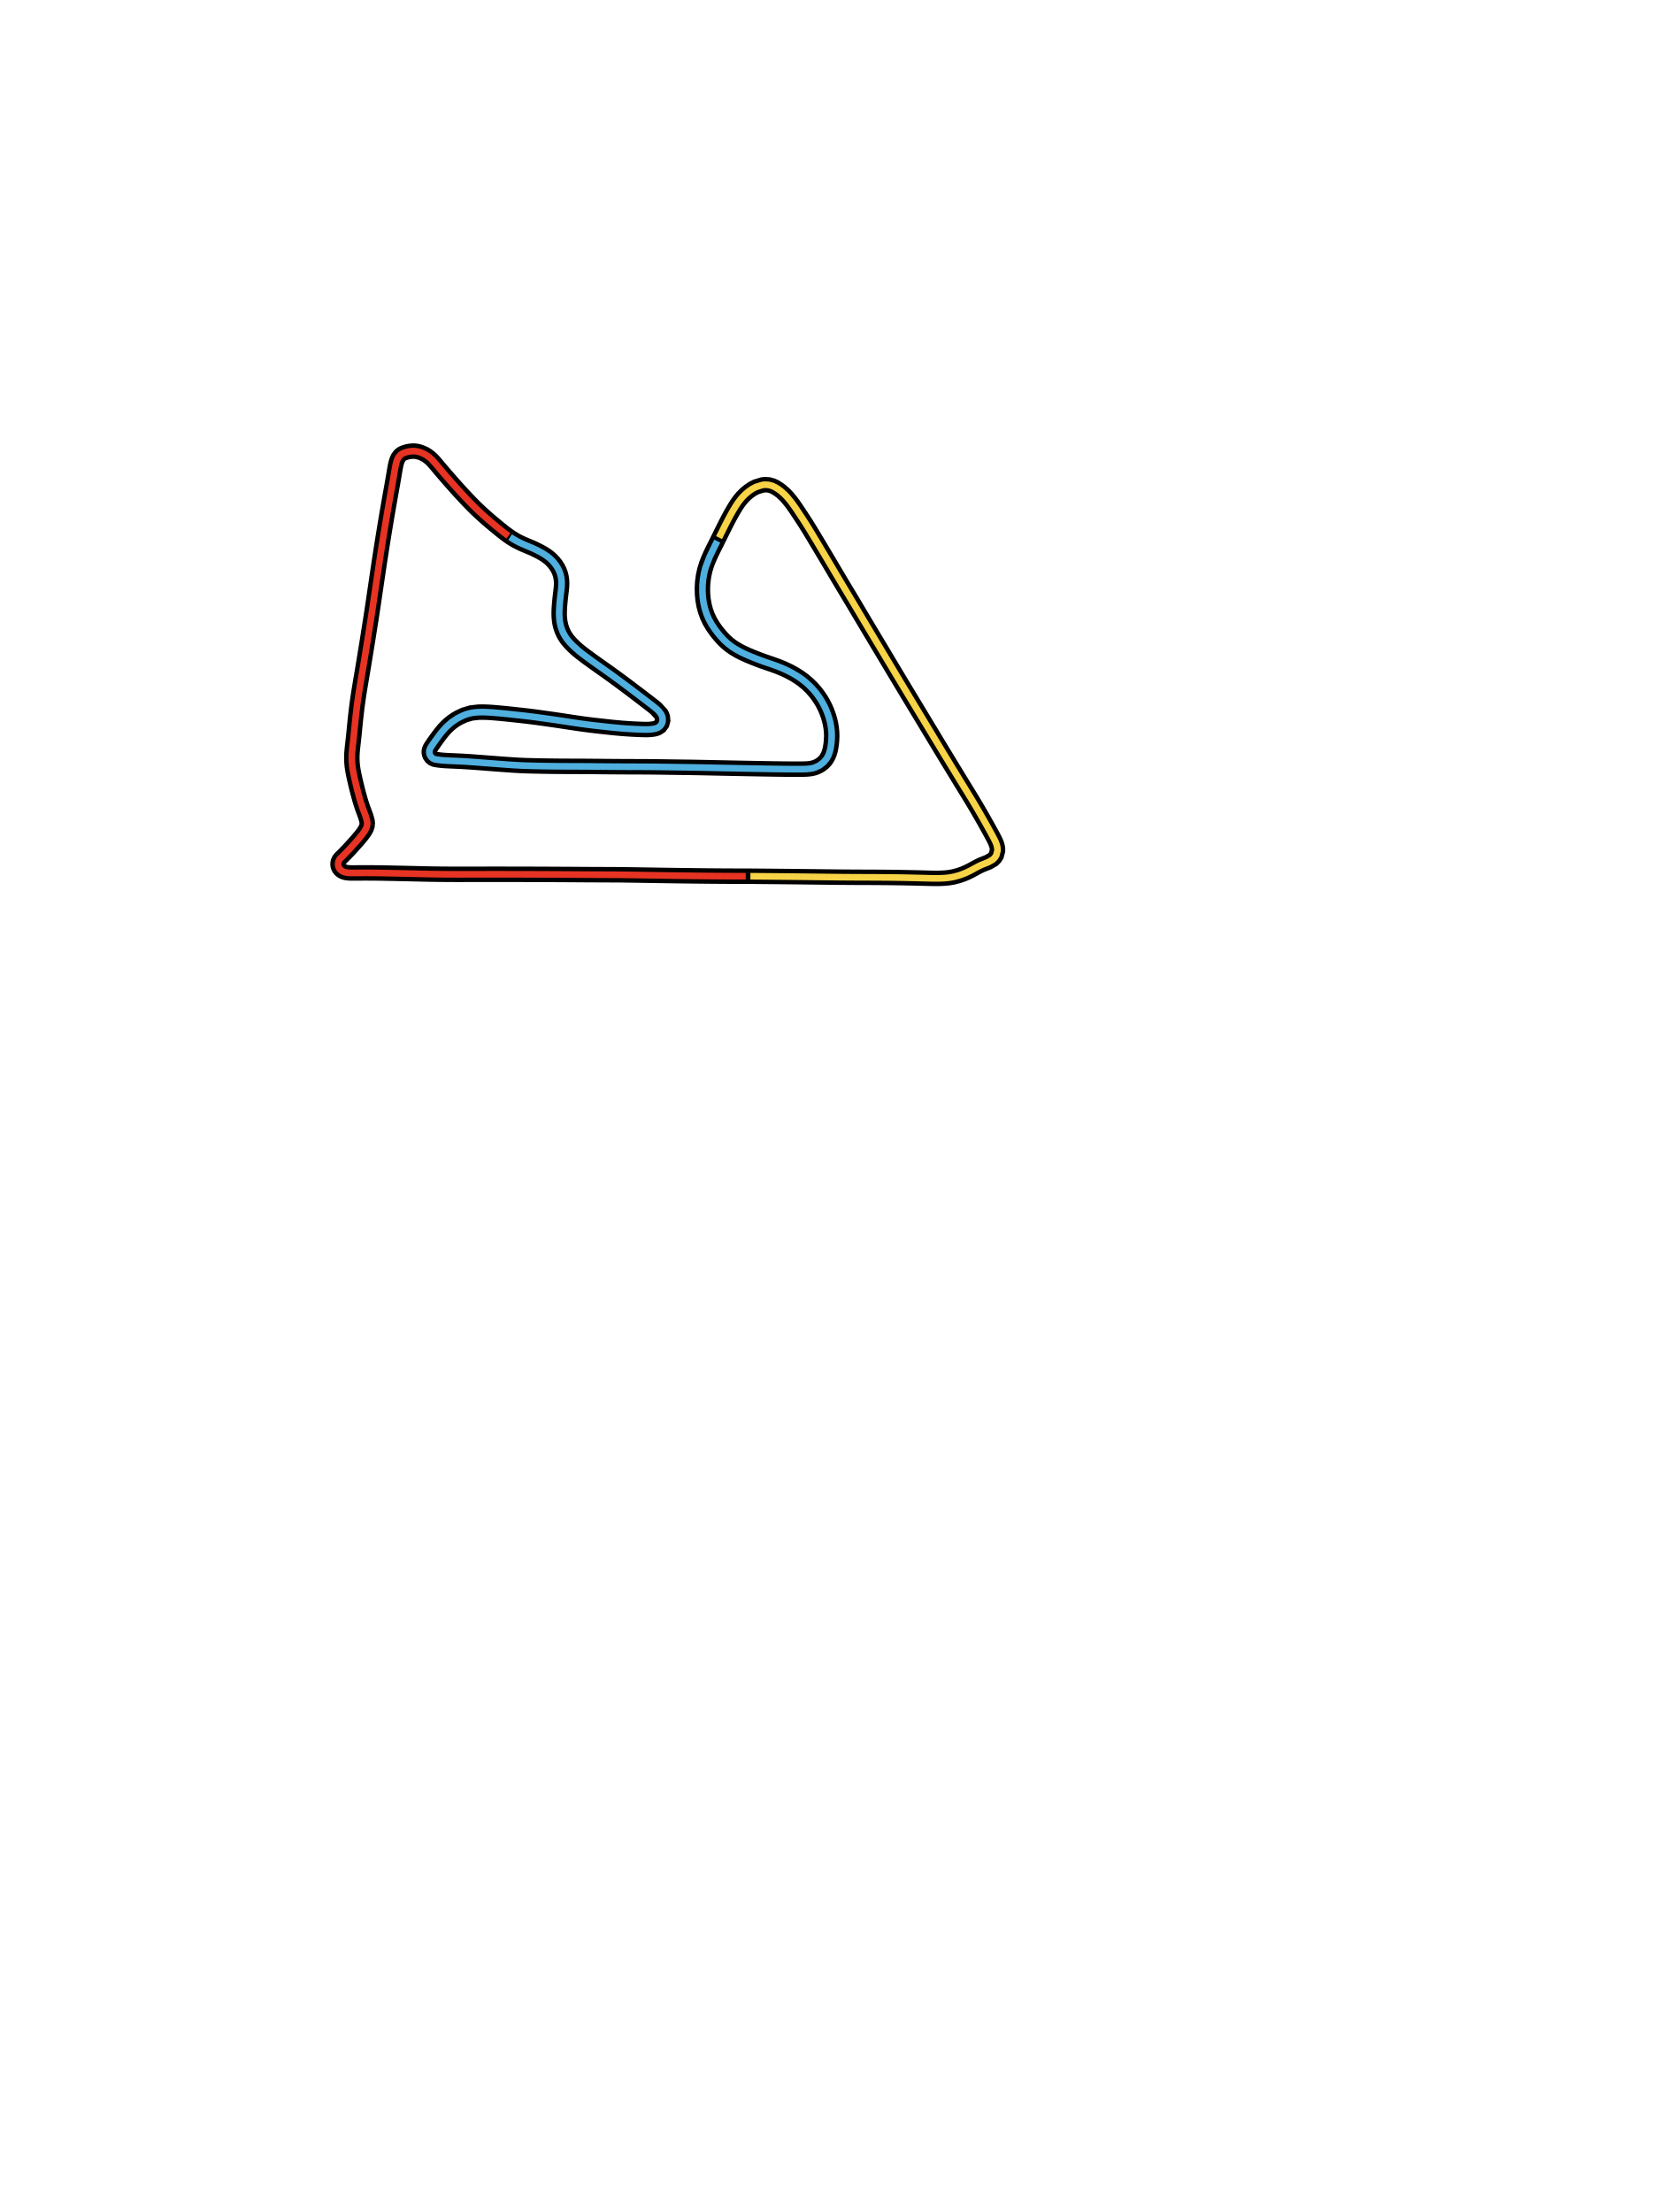
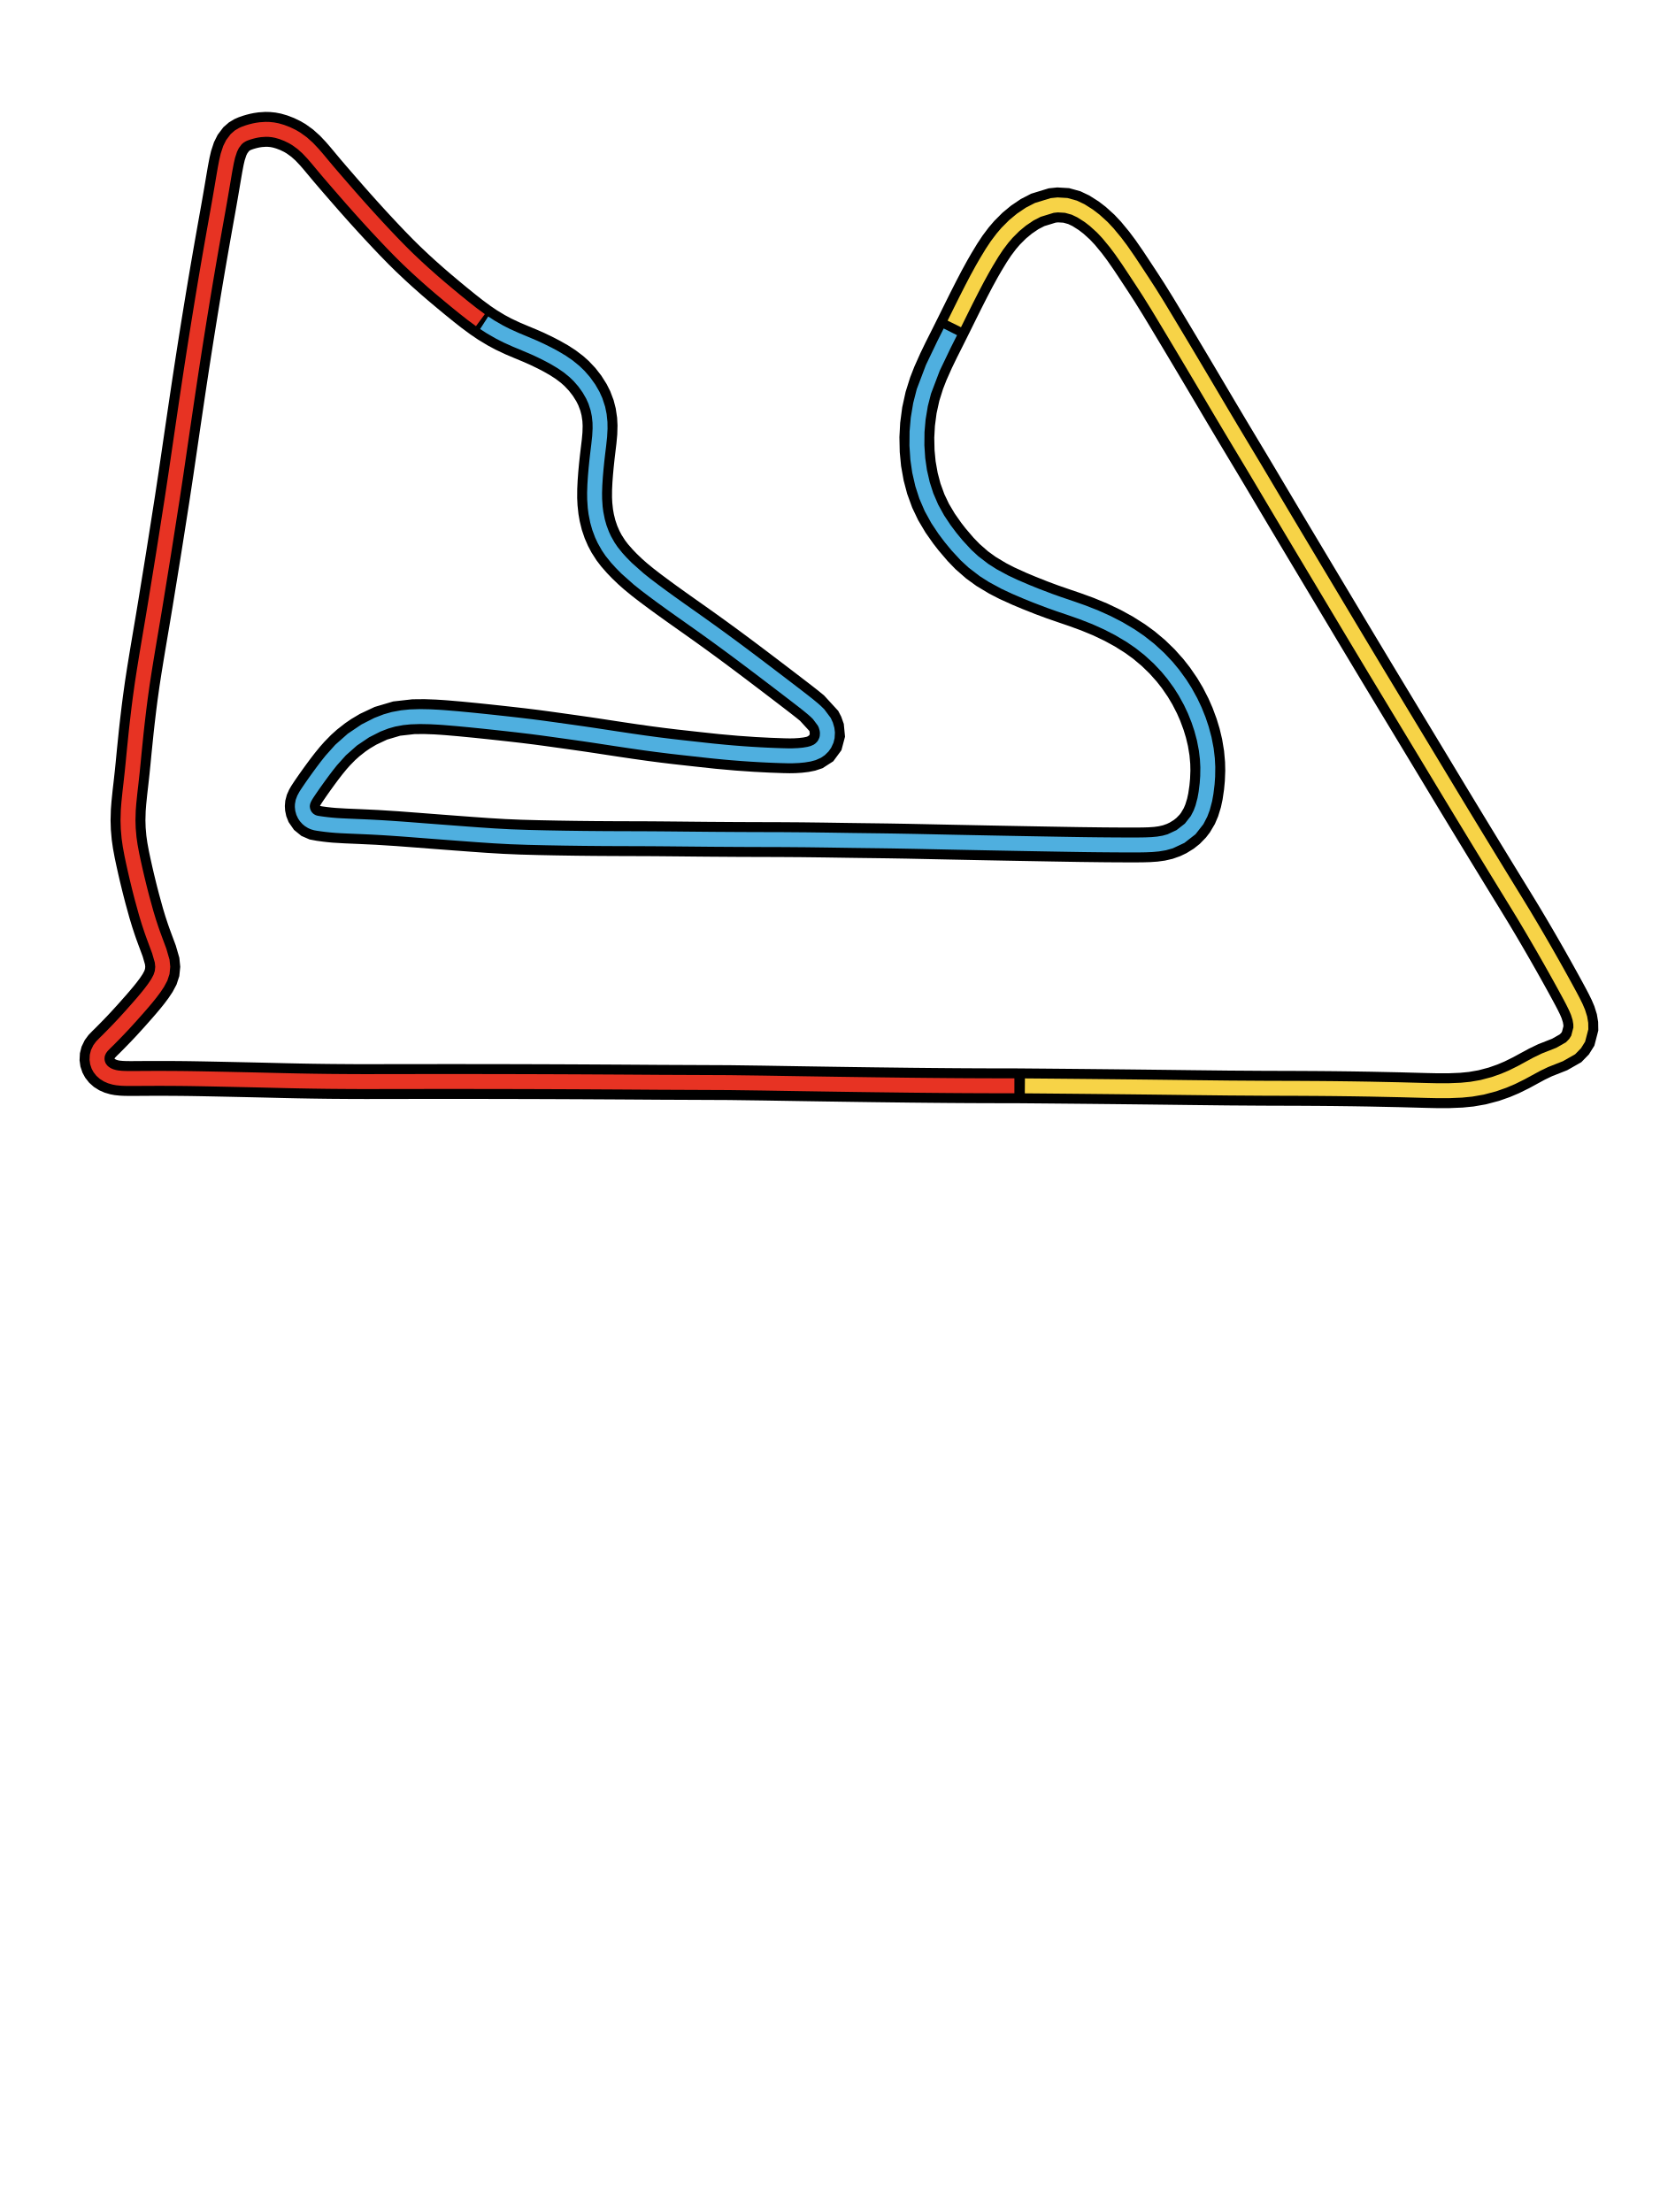
- <svg xmlns="http://www.w3.org/2000/svg" id="s2" class="track" preserveAspectRatio="xMinYMid meet" height="800px" width="600px" viewBox="-1200 -700 3000 3000">
-   <path d="M 148.542 384.425 L 133.367 384.417 L 121.696 384.385 L 107.259 384.313 L 95.456 384.231 L 80.841 384.106 L 65.218 383.948 L 35.595 383.588 L 20.668 383.381 L 8.494 383.206 L -8.439 382.952 L -20.722 382.762 L -37.79 382.488 L -53.031 382.238 L -80.782 381.86 L -109.677 381.731 L -136.792 381.615 L -153.325 381.5 L -168.929 381.4 L -198.287 381.24 L -214.982 381.163 L -231.715 381.1 L -244.536 381.062 L -261.329 381.02 L -277.145 380.996 L -292.902 380.983 L -306.534 380.981 L -321.88 380.987 L -334.924 380.998 L -348.297 381.015 L -359.324 381.036 L -372.222 381.053 L -382.917 381.031 L -399.268 380.917 L -405.939 380.842 L -416.189 380.696 L -426.875 380.504 L -437.412 380.279 L -446.6 380.057 L -456.885 379.811 L -464.661 379.635 L -474.125 379.428 L -479.981 379.302 L -489.234 379.107 L -498.082 378.928 L -506.1 378.773 L -513.796 378.645 L -519.381 378.576 L -524.729 378.528 L -529.681 378.496 L -535.163 378.477 L -539.957 378.473 L -544.622 378.481 L -548.245 378.495 L -552.486 378.52 L -555.757 378.545 L -559.57 378.568 L -562.715 378.569 L -566.296 378.515 L -569.069 378.39 L -572.464 378.047 L -574.829 377.61 L -577.773 376.754 L -580.339 375.631 L -582.799 374.087 L -584.813 372.286 L -586.471 370.176 L -587.494 368.288 L -588.348 365.727 L -588.69 363.283 L -588.542 360.362 L -587.892 357.802 L -586.528 354.978 L -584.806 352.653 L -582.327 350.096 L -580.274 348.096 L -577.409 345.21 L -573.979 341.701 L -570.744 338.346 L -567.166 334.546 L -561.196 327.984 L -555.209 321.224 L -552.005 317.528 L -548.702 313.607 L -545.72 309.901 L -542.734 305.915 L -540.011 301.835 L -537.739 297.586 L -536.352 293.372 L -535.882 288.793 L -536.346 284.243 L -538.708 276.066 L -542.052 267.074 L -543.853 262.166 L -545.054 258.729 L -547.076 252.593 L -549.164 245.698 L -552.392 233.983 L -553.895 228.193 L -554.841 224.429 L -556.586 217.241 L -557.88 211.675 L -559.423 204.747 L -560.721 198.609 L -562.049 191.48 L -562.954 185.125 L -563.602 177.725 L -563.808 171.125 L -563.578 162.954 L -563.121 157.038 L -562.241 148.44 L -561.457 141.672 L -560.45 132.539 L -559.721 125.337 L -558.789 115.653 L -557.163 99.723 L -556.283 91.83 L -555.03 81.253 L -553.975 72.99 L -552.346 61.343 L -550.723 50.803 L -548.981 40.085 L -547.514 31.243 L -545.77 20.895 L -543.865 9.678 L -541.738 -3.129 L -539.856 -14.706 L -537.824 -27.173 L -535.295 -42.813 L -533.744 -52.617 L -531.95 -64.037 L -528.311 -87.219 L -525.217 -107.7 L -523.347 -120.452 L -521.702 -131.677 L -519.815 -144.548 L -518.277 -154.988 L -516.392 -167.717 L -514.398 -181.042 L -512.518 -193.399 L -510.514 -206.341 L -508.859 -216.853 L -506.845 -229.448 L -505.306 -238.946 L -503.409 -250.499 L -501.51 -261.898 L -499.602 -273.135 L -497.935 -282.776 L -496.451 -291.274 L -494.054 -304.831 L -492.938 -311.074 L -491.599 -318.534 L -490.431 -325.128 L -489.608 -329.853 L -488.54 -336.071 L -487.694 -341.059 L -486.605 -347.491 L -485.766 -352.34 L -484.59 -358.513 L -483.54 -363.047 L -481.716 -368.603 L -479.823 -372.412 L -476.86 -376.348 L -474.459 -378.439 L -471.862 -380.004 L -469.867 -380.881 L -467.213 -381.813 L -464.997 -382.468 L -462.447 -383.117 L -460.204 -383.569 L -457.49 -383.969 L -453.168 -384.257 L -450.44 -384.197 L -447.27 -383.871 L -444.101 -383.261 L -440.263 -382.148 L -435.966 -380.505 L -431.77 -378.479 L -428.58 -376.601 L -423.809 -373.152 L -419.387 -369.192 L -415.063 -364.609 L -411.739 -360.762 L -406.973 -355.045 L -403.33 -350.695 L -398.273 -344.794 L -394.534 -340.474 L -389.349 -334.505 L -383.947 -328.323 L -378.329 -321.981 L -374.714 -317.946 L -368.39 -310.977 L -363.406 -305.564 L -357.097 -298.814 L -351.433 -292.849 L -344.388 -285.632 L -338.9 -280.229 L -331.664 -273.387 L -326.114 -268.316 L -318.844 -261.872 L -313.281 -257.089 L -306.024 -250.995 L -300.508 -246.431 L -293.329 -240.607 L -287.42 -235.96 L -280.594 -230.914 L -274.956 -227.092 L -267.872 -222.804 L -262.009 -219.667 L -254.702 -216.225 L -247.371 -213.117 L -240.285 -210.172 L -234.878 -207.772 L -228.222 -204.562 L -223.292 -201.996 L -217.411 -198.649 L -212.142 -195.246 L -206.879 -191.257 L -203.233 -187.989 L -198.806 -183.297 L -194.899 -178.273 L -191.339 -172.64 L -189.079 -168.142 L -186.907 -162.39 L -185.571 -157.197 L -184.668 -151.11 L -184.412 -146.078 L -184.592 -139.789 L -185.175 -133.396 L -185.957 -126.892 L -186.648 -121.129 L -187.391 -114.178 L -187.987 -107.697 L -188.466 -101.276 L -188.772 -94.91 L -188.813 -88.218 L -188.571 -83.161 L -187.915 -77.025 L -187.06 -72.134 L -185.609 -66.264 L -183.689 -60.602 L -181.462 -55.486 L -179.196 -51.21 L -175.747 -45.835 L -172.716 -41.874 L -168.549 -37.121 L -164.864 -33.286 L -160.251 -28.856 L -155.915 -25.026 L -150.156 -20.299 L -143.96 -15.511 L -136.528 -9.985 L -130.888 -5.869 L -123.643 -.67 L -115.601 5.027 L -107.75 10.572 L -99.201 16.657 L -91.045 22.531 L -82.471 28.79 L -76.005 33.564 L -68.172 39.409 L -62.03 44.034 L -54.9 49.425 L -49.553 53.48 L -43.308 58.232 L -39.17 61.388 L -34.371 65.057 L -31.62 67.165 L -26.99 70.718 L -22.686 74.032 L -18.191 77.55 L -14.074 80.901 L -4.593 91.233 L -3.481 93.379 L -2.318 96.665 L -1.737 102.722 L -3.289 108.558 L -6.752 113.26 L -11.725 116.464 L -15.141 117.599 L -18.957 118.361 L -23.405 118.886 L -27.988 119.176 L -32.022 119.242 L -36.697 119.153 L -47.916 118.748 L -60.299 118.106 L -74.592 117.111 L -90.227 115.714 L -107.036 113.901 L -124.302 111.975 L -134.221 110.777 L -144.403 109.449 L -156.113 107.802 L -167.404 106.128 L -176.139 104.804 L -186.917 103.153 L -194.983 101.949 L -204.365 100.606 L -215.686 99.019 L -226.939 97.449 L -235.512 96.3 L -246.685 94.918 L -254.548 94.016 L -265.636 92.789 L -273.431 91.947 L -284.417 90.799 L -297.212 89.562 L -307.311 88.691 L -311.642 88.369 L -316.988 88.034 L -325.708 87.715 L -334.354 87.798 L -347.842 89.316 L -360.549 93.078 L -370.837 97.917 L -376.811 101.469 L -381.088 104.397 L -386.812 108.887 L -390.899 112.559 L -395.759 117.531 L -398.847 121.024 L -402.746 125.796 L -405.997 130.027 L -409.035 134.12 L -412.028 138.247 L -414.492 141.718 L -416.217 144.191 L -417.83 146.537 L -419.081 148.386 L -420.635 150.77 L -421.779 152.739 L -422.878 155.185 L -423.537 157.677 L -423.702 159.714 L -423.604 161.436 L -423.109 163.788 L -422.293 165.854 L -420.001 169.168 L -417.1 171.525 L -413.686 173.003 L -409.905 173.704 L -405.375 174.32 L -402.055 174.702 L -398.127 175.067 L -388.948 175.611 L -377.353 176.105 L -363.453 176.766 L -347.49 177.78 L -331.4 178.993 L -310.977 180.566 L -299.669 181.422 L -287.863 182.304 L -274.822 183.231 L -261.286 184.041 L -248.103 184.602 L -233.667 184.993 L -218.809 185.293 L -203.59 185.526 L -188.94 185.681 L -173.983 185.773 L -161.614 185.817 L -146.148 185.867 L -136.347 185.932 L -121.473 186.068 L -108.407 186.2 L -98.262 186.294 L -74.616 186.454 L -57.931 186.519 L -41.042 186.561 L -22.934 186.68 L -4.614 186.899 L 13.888 187.182 L 24.855 187.332 L 35.877 187.466 L 46.959 187.617 L 62.559 187.878 L 94.002 188.537 L 126.821 189.197 L 142.903 189.506 L 158.607 189.797 L 178.238 190.148 L 189.878 190.348 L 201.385 190.536 L 219.737 190.758 L 228.329 190.825 L 236.561 190.863 L 242.322 190.875 L 247.76 190.867 L 252.129 190.816 L 257.058 190.672 L 262.207 190.314 L 266.944 189.672 L 271.812 188.558 L 276.461 186.91 L 280.174 185.131 L 284.607 182.388 L 288.138 179.592 L 291.887 175.742 L 294.017 172.98 L 297.157 167.673 L 299.088 163.147 L 300.948 157.118 L 302.07 151.896 L 303.133 144.688 L 303.714 138.475 L 304.003 131.096 L 303.859 124.916 L 303.161 117.092 L 301.758 108.598 L 299.944 101.015 L 297.784 93.902 L 294.764 85.758 L 291.873 79.173 L 287.76 71.153 L 283.652 64.258 L 278.371 56.565 L 273.619 50.505 L 267.219 43.345 L 260.226 36.567 L 252.671 30.232 L 245.596 25.074 L 236.476 19.31 L 227.466 14.384 L 217.51 9.628 L 207.195 5.37 L 197.214 1.732 L 188.986 -1.075 L 178.887 -4.574 L 170.185 -7.809 L 160.405 -11.691 L 152.582 -14.97 L 142.551 -19.526 L 135.109 -23.356 L 125.786 -28.968 L 118.574 -34.189 L 110.969 -40.836 L 105.293 -46.695 L 98.415 -54.767 L 94.604 -59.671 L 88.911 -67.762 L 83.566 -76.763 L 79.345 -85.642 L 75.765 -95.492 L 73.228 -105.099 L 71.365 -115.591 L 70.397 -125.699 L 70.159 -136.661 L 70.721 -147.147 L 72.202 -158.406 L 74.68 -169.69 L 77.986 -180.222 L 81.034 -188.037 L 85.64 -198.401 L 89.696 -206.798 L 94.858 -217.06 L 100.249 -227.875 L 105.524 -238.551 L 109.519 -246.581 L 114.246 -255.894 L 118.531 -264.104 L 122.792 -271.879 L 126.106 -277.634 L 130.552 -284.971 L 134.406 -290.788 L 138.843 -296.686 L 142.636 -301.121 L 148.406 -306.896 L 154.237 -311.722 L 160.806 -316.159 L 167.339 -319.532 L 178.934 -323.084 L 183.311 -323.541 L 190.196 -323.135 L 196.683 -321.334 L 201.997 -318.808 L 208.233 -314.847 L 212.958 -311.231 L 219.091 -305.677 L 223.732 -300.735 L 229.772 -293.428 L 234.418 -287.229 L 240.207 -278.889 L 244.682 -272.134 L 251.814 -261.3 L 257.203 -252.958 L 263.953 -242.099 L 270.008 -232.072 L 277.616 -219.389 L 283.623 -209.345 L 291.226 -196.591 L 297.57 -185.919 L 306.057 -171.594 L 314.248 -157.744 L 323.186 -142.724 L 330.72 -130.149 L 340.055 -114.617 L 345.595 -105.328 L 354.548 -90.246 L 364.224 -73.977 L 373.485 -58.457 L 383.471 -41.757 L 392.991 -25.849 L 402.62 -9.754 L 420.304 19.817 L 439.57 51.901 L 457.979 82.39 L 477.851 115.265 L 488.839 133.477 L 499.869 151.768 L 508.343 165.755 L 518.681 182.759 L 527.431 197.112 L 537.41 213.439 L 544.434 224.902 L 552.274 237.673 L 557.932 246.955 L 563.935 257.021 L 568.381 264.594 L 572.616 271.891 L 575.728 277.307 L 579.696 284.278 L 583.208 290.514 L 585.982 295.487 L 588.279 299.636 L 590.851 304.315 L 592.908 308.085 L 595.542 312.97 L 597.492 316.689 L 599.756 321.274 L 601.491 325.341 L 602.983 330.109 L 603.706 334.366 L 603.775 338.316 L 601.624 346.568 L 599.158 350.511 L 595.491 354.275 L 586.732 359.254 L 574.981 363.888 L 568.496 367.011 L 561.81 370.628 L 555.676 373.969 L 548.219 377.647 L 541.769 380.374 L 533.904 383.143 L 524.459 385.644 L 515.695 387.168 L 507.824 387.942 L 497.759 388.361 L 488.561 388.372 L 479.643 388.177 L 458.321 387.604 L 434.382 387.101 L 420.859 386.881 L 405.097 386.687 L 393.352 386.583 L 377.525 386.49 L 365.033 386.45 L 348.197 386.395 L 320.459 386.207 L 289.257 385.852 L 272.56 385.649 L 257.788 385.475 L 242.739 385.307 L 227.383 385.143 L 208.127 384.949 L 194.656 384.82 L 173.459 384.629 L 156.963 384.49 z" stroke-width="28" stroke="black" fill="none" id="Track" />
-   <path d="M 148.542 384.425 L 133.367 384.417 L 121.696 384.385 L 107.259 384.313 L 95.456 384.231 L 80.841 384.106 L 65.218 383.948 L 35.595 383.588 L 20.668 383.381 L 8.494 383.206 L -8.439 382.952 L -20.722 382.762 L -37.79 382.488 L -53.031 382.238 L -80.782 381.86 L -109.677 381.731 L -136.792 381.615 L -153.325 381.5 L -168.929 381.4 L -198.287 381.24 L -214.982 381.163 L -231.715 381.1 L -244.536 381.062 L -261.329 381.02 L -277.145 380.996 L -292.902 380.983 L -306.534 380.981 L -321.88 380.987 L -334.924 380.998 L -348.297 381.015 L -359.324 381.036 L -372.222 381.053 L -382.917 381.031 L -399.268 380.917 L -405.939 380.842 L -416.189 380.696 L -426.875 380.504 L -437.412 380.279 L -446.6 380.057 L -456.885 379.811 L -464.661 379.635 L -474.125 379.428 L -479.981 379.302 L -489.234 379.107 L -498.082 378.928 L -506.1 378.773 L -513.796 378.645 L -519.381 378.576 L -524.729 378.528 L -529.681 378.496 L -535.163 378.477 L -539.957 378.473 L -544.622 378.481 L -548.245 378.495 L -552.486 378.52 L -555.757 378.545 L -559.57 378.568 L -562.715 378.569 L -566.296 378.515 L -569.069 378.39 L -572.464 378.047 L -574.829 377.61 L -577.773 376.754 L -580.339 375.631 L -582.799 374.087 L -584.813 372.286 L -586.471 370.176 L -587.494 368.288 L -588.348 365.727 L -588.69 363.283 L -588.542 360.362 L -587.892 357.802 L -586.528 354.978 L -584.806 352.653 L -582.327 350.096 L -580.274 348.096 L -577.409 345.21 L -573.979 341.701 L -570.744 338.346 L -567.166 334.546 L -561.196 327.984 L -555.209 321.224 L -552.005 317.528 L -548.702 313.607 L -545.72 309.901 L -542.734 305.915 L -540.011 301.835 L -537.739 297.586 L -536.352 293.372 L -535.882 288.793 L -536.346 284.243 L -538.708 276.066 L -542.052 267.074 L -543.853 262.166 L -545.054 258.729 L -547.076 252.593 L -549.164 245.698 L -552.392 233.983 L -553.895 228.193 L -554.841 224.429 L -556.586 217.241 L -557.88 211.675 L -559.423 204.747 L -560.721 198.609 L -562.049 191.48 L -562.954 185.125 L -563.602 177.725 L -563.808 171.125 L -563.578 162.954 L -563.121 157.038 L -562.241 148.44 L -561.457 141.672 L -560.45 132.539 L -559.721 125.337 L -558.789 115.653 L -557.163 99.723 L -556.283 91.83 L -555.03 81.253 L -553.975 72.99 L -552.346 61.343 L -550.723 50.803 L -548.981 40.085 L -547.514 31.243 L -545.77 20.895 L -543.865 9.678 L -541.738 -3.129 L -539.856 -14.706 L -537.824 -27.173 L -535.295 -42.813 L -533.744 -52.617 L -531.95 -64.037 L -528.311 -87.219 L -525.217 -107.7 L -523.347 -120.452 L -521.702 -131.677 L -519.815 -144.548 L -518.277 -154.988 L -516.392 -167.717 L -514.398 -181.042 L -512.518 -193.399 L -510.514 -206.341 L -508.859 -216.853 L -506.845 -229.448 L -505.306 -238.946 L -503.409 -250.499 L -501.51 -261.898 L -499.602 -273.135 L -497.935 -282.776 L -496.451 -291.274 L -494.054 -304.831 L -492.938 -311.074 L -491.599 -318.534 L -490.431 -325.128 L -489.608 -329.853 L -488.54 -336.071 L -487.694 -341.059 L -486.605 -347.491 L -485.766 -352.34 L -484.59 -358.513 L -483.54 -363.047 L -481.716 -368.603 L -479.823 -372.412 L -476.86 -376.348 L -474.459 -378.439 L -471.862 -380.004 L -469.867 -380.881 L -467.213 -381.813 L -464.997 -382.468 L -462.447 -383.117 L -460.204 -383.569 L -457.49 -383.969 L -453.168 -384.257 L -450.44 -384.197 L -447.27 -383.871 L -444.101 -383.261 L -440.263 -382.148 L -435.966 -380.505 L -431.77 -378.479 L -428.58 -376.601 L -423.809 -373.152 L -419.387 -369.192 L -415.063 -364.609 L -411.739 -360.762 L -406.973 -355.045 L -403.33 -350.695 L -398.273 -344.794 L -394.534 -340.474 L -389.349 -334.505 L -383.947 -328.323 L -378.329 -321.981 L -374.714 -317.946 L -368.39 -310.977 L -363.406 -305.564 L -357.097 -298.814 L -351.433 -292.849 L -344.388 -285.632 L -338.9 -280.229 L -331.664 -273.387 L -326.114 -268.316 L -318.844 -261.872 L -313.281 -257.089 L -306.024 -250.995 L -300.508 -246.431 L -293.329 -240.607 L -287.42 -235.96 L -280.594 -230.914" stroke-width="12" stroke="#e73323" fill="none" id="S1" />
-   <path d="M -277.571 -228.822 L -272.318 -225.428 L -265.175 -221.316 L -259.28 -218.326 L -251.945 -215.03 L -244.669 -212.004 L -237.333 -208.885 L -232.096 -206.464 L -225.932 -203.391 L -221.059 -200.771 L -215.271 -197.322 L -210.119 -193.799 L -205.022 -189.651 L -201.233 -185.98 L -197.279 -181.448 L -193.358 -175.989 L -190.243 -170.584 L -188.183 -166.011 L -186.175 -159.813 L -185.095 -154.552 L -184.499 -148.793 L -184.423 -143.731 L -184.772 -137.404 L -185.506 -130.564 L -186.309 -124.011 L -186.968 -118.257 L -187.626 -111.741 L -188.184 -105.282 L -188.624 -98.485 L -188.833 -92.147 L -188.779 -87.046 L -188.336 -80.461 L -187.742 -75.888 L -186.481 -69.541 L -184.944 -64.114 L -182.847 -58.533 L -180.968 -54.487 L -177.844 -48.969 L -175.079 -44.911 L -170.945 -39.784 L -167.445 -35.942 L -163.067 -31.514 L -153.45 -22.963 L -147.883 -18.511 L -141.123 -13.386 L -135.247 -9.044 L -127.76 -3.612 L -120.371 1.653 L -112.686 7.083 L -104.248 13.056 L -95.633 19.216 L -87.498 25.11 L -79.475 30.995 L -73.047 35.763 L -65.304 41.566 L -59.293 46.101 L -52.379 51.336 L -46.87 55.52 L -41.009 59.984 L -37.149 62.932 L -30.525 68.004 L -26.177 71.343 L -21.884 74.653 L -17.409 78.173 L -13.322 81.54 L -11.114 83.496 L -8.814 85.749 L -4.22 91.891 L -2.974 94.611 L -2.033 97.914 L -1.708 100.641 L -1.906 104.153 L -2.536 106.711 L -3.943 109.774 L -5.409 111.84 L -7.65 114.041 L -9.83 115.53 L -13.164 117.014 L -16.529 117.921 L -20.738 118.607 L -25.076 119.018 L -30.123 119.232 L -33.321 119.23 L -39.168 119.079 L -43.994 118.909 L -50.768 118.619 L -55.863 118.36 L -63.042 117.937 L -69.668 117.485 L -78.129 116.823 L -84.353 116.276 L -94.049 115.326 L -101.31 114.542 L -111.119 113.447 L -118.847 112.594 L -127.983 111.541 L -138.648 110.212 L -148.927 108.828 L -160.108 107.215 L -172.1 105.418 L -180.183 104.185 L -190.953 102.545 L -197.669 101.558 L -209.033 99.951 L -220.328 98.369 L -230.899 96.91 L -239.461 95.796 L -250.618 94.462 L -259.118 93.506 L -269.535 92.366 L -277.962 91.465 L -288.273 90.415 L -299.116 89.389 L -309.8 88.501 L -313.452 88.247 L -320.939 87.847 L -329.197 87.69 L -337.094 87.949 L -343.41 88.586 L -350.459 89.881 L -356.417 91.574 L -363.382 94.258 L -373.111 99.2 L -383.494 106.199 L -392.971 114.594 L -400.517 123.021 L -404.003 127.407 L -407.348 131.835 L -410.308 135.863 L -413.158 139.83 L -415.032 142.488 L -416.839 145.092 L -418.219 147.109 L -419.735 149.371 L -420.895 151.19 L -422.277 153.739 L -423.211 156.212 L -423.658 158.698 L -423.698 160.147 L -423.476 162.281 L -422.841 164.583 L -421.839 166.698 L -420.861 168.155 L -419.446 169.728 L -418.158 170.814 L -416.331 171.958 L -414.854 172.62 L -412.858 173.206 L -411.311 173.491 L -409.062 173.824 L -407.174 174.085 L -404.195 174.464 L -400.658 174.843 L -396.482 175.193 L -392.275 175.448 L -386.823 175.704 L -381.487 175.931 L -374.302 176.234 L -368.319 176.511 L -360.426 176.938 L -353.04 177.401 L -344.053 178.026 L -336.935 178.563 L -326.961 179.338 L -317.783 180.046 L -306.797 180.884 L -294.562 181.805 L -282.554 182.693 L -269.31 183.585 L -256.392 184.278 L -242.208 184.781 L -227.59 185.125 L -212.587 185.397 L -197.216 185.602 L -183.365 185.722 L -171.145 185.785 L -155.847 185.832 L -143.217 185.883 L -130.423 185.982 L -115.46 186.129 L -94.179 186.327 L -71.499 186.47 L -54.778 186.527 L -36.813 186.579 L -18.64 186.723 L -1.359 186.947 L 18.267 187.245 L 29.257 187.385 L 40.304 187.523 L 51.408 187.685 L 69.274 188.009 L 82.752 188.297 L 101.862 188.699 L 116.234 188.989 L 134.004 189.336 L 149.554 189.63 L 163.788 189.891 L 183.449 190.238 L 194.701 190.429 L 205.28 190.592 L 213.951 190.699 L 223.045 190.786 L 231.854 190.844 L 239.573 190.871 L 244.815 190.876 L 249.951 190.847 L 253.987 190.776 L 259.191 190.559 L 263.998 190.112 L 268.973 189.275 L 273.75 187.945 L 282.009 184.083 L 289.824 177.994 L 295.389 170.885 L 298.099 165.632 L 299.85 160.942 L 301.591 154.339 L 302.556 148.976 L 303.458 141.612 L 303.875 135.74 L 303.982 128.261 L 303.626 121.53 L 302.744 114.109 L 301.096 105.572 L 298.92 97.462 L 296.536 90.337 L 293.48 82.714 L 290.151 75.651 L 285.766 67.69 L 281.744 61.345 L 276.23 53.745 L 271.291 47.78 L 264.664 40.755 L 256.988 33.739 L 249.191 27.61 L 241.901 22.632 L 232.581 17.099 L 223.41 12.365 L 213.304 7.816 L 202.857 3.745 L 194.691 .859 L 184.55 -2.583 L 177.012 -5.253 L 165.887 -9.486 L 158.589 -12.438 L 149.012 -16.533 L 140.815 -20.377 L 131.205 -25.581 L 124.201 -30.039 L 115.639 -36.6 L 109.62 -42.157 L 102.396 -49.975 L 97.254 -56.226 L 92.405 -62.667 L 86.931 -70.889 L 81.887 -80.049 L 77.757 -89.647 L 74.724 -99.061 L 72.356 -109.387 L 70.915 -119.354 L 70.2 -130.185 L 70.308 -141.23 L 71.218 -151.773 L 73.094 -163.057 L 75.812 -173.657 L 82.987 -192.574 L 91.951 -211.294 L 97.095 -221.528" stroke-width="12" stroke="#4fafdf" fill="none" id="S2" />
-   <path d="M 100.249 -227.875 L 105.524 -238.551 L 109.519 -246.581 L 114.246 -255.894 L 118.531 -264.104 L 122.792 -271.879 L 126.106 -277.634 L 130.552 -284.971 L 134.406 -290.788 L 138.843 -296.686 L 142.636 -301.121 L 148.406 -306.896 L 154.237 -311.722 L 160.806 -316.159 L 167.339 -319.532 L 178.934 -323.084 L 183.311 -323.541 L 190.196 -323.135 L 196.683 -321.334 L 201.997 -318.808 L 208.233 -314.847 L 212.958 -311.231 L 219.091 -305.677 L 223.732 -300.735 L 229.772 -293.428 L 234.418 -287.229 L 240.207 -278.889 L 244.682 -272.134 L 251.814 -261.3 L 257.203 -252.958 L 263.953 -242.099 L 270.008 -232.072 L 277.616 -219.389 L 283.623 -209.345 L 291.226 -196.591 L 297.57 -185.919 L 306.057 -171.594 L 314.248 -157.744 L 323.186 -142.724 L 330.72 -130.149 L 340.055 -114.617 L 345.595 -105.328 L 354.548 -90.246 L 364.224 -73.977 L 373.485 -58.457 L 383.471 -41.757 L 392.991 -25.849 L 402.62 -9.754 L 420.304 19.817 L 439.57 51.901 L 457.979 82.39 L 477.851 115.265 L 488.839 133.477 L 499.869 151.768 L 508.343 165.755 L 518.681 182.759 L 527.431 197.112 L 537.41 213.439 L 544.434 224.902 L 552.274 237.673 L 557.932 246.955 L 563.935 257.021 L 568.381 264.594 L 572.616 271.891 L 575.728 277.307 L 579.696 284.278 L 583.208 290.514 L 585.982 295.487 L 588.279 299.636 L 590.851 304.315 L 592.908 308.085 L 595.542 312.97 L 597.492 316.689 L 599.756 321.274 L 601.491 325.341 L 602.983 330.109 L 603.706 334.366 L 603.775 338.316 L 601.624 346.568 L 599.158 350.511 L 595.491 354.275 L 586.732 359.254 L 574.981 363.888 L 568.496 367.011 L 561.81 370.628 L 555.676 373.969 L 548.219 377.647 L 541.769 380.374 L 533.904 383.143 L 524.459 385.644 L 515.695 387.168 L 507.824 387.942 L 497.759 388.361 L 488.561 388.372 L 479.643 388.177 L 458.321 387.604 L 434.382 387.101 L 420.859 386.881 L 405.097 386.687 L 393.352 386.583 L 377.525 386.49 L 365.033 386.45 L 348.197 386.395 L 320.459 386.207 L 289.257 385.852 L 272.56 385.649 L 257.788 385.475 L 242.739 385.307 L 227.383 385.143 L 208.127 384.949 L 194.656 384.82 L 173.459 384.629 L 156.963 384.49" stroke-width="12" stroke="#f7d347" fill="none" id="S3" />
+ <svg xmlns="http://www.w3.org/2000/svg" class="track" preserveAspectRatio="xMinYMid meet" height="600" width="450" viewBox="-500 300 1000 1">
+   <path d="m111.406 288.319-11.381-.006-8.752-.024-10.829-.054-8.852-.061-10.961-.094-11.717-.118-22.217-.27-11.195-.155-9.13-.131-12.7-.191-9.212-.143-12.801-.206-11.431-.188-20.813-.283-21.671-.098-20.336-.086-12.4-.086-11.703-.075-22.018-.12-12.521-.058-12.55-.047-9.615-.028-12.596-.032-11.862-.018-11.818-.009-10.224-.002-11.509.004-9.783.008-10.03.013-8.27.015-9.674.013-8.021-.017-12.263-.086-5.003-.056-7.688-.109-8.014-.144-7.903-.169-6.891-.167-7.714-.184-5.832-.132-7.098-.155-4.392-.095-6.94-.146-6.636-.135-6.014-.115-5.772-.096-4.189-.052-4.011-.036-3.714-.024-4.112-.014-3.595-.003-3.499.006-2.717.011-3.18.019-2.454.019-2.86.017h-2.359l-2.685-.04-2.08-.094-2.546-.257-1.774-.328-2.208-.642-1.924-.842-1.845-1.157-1.51-1.352-1.244-1.583-.767-1.415-.64-1.921-.257-1.833.112-2.191.487-1.92 1.023-2.118 1.292-1.744 1.859-1.918 1.54-1.5 2.149-2.165 2.573-2.632 2.426-2.516 2.683-2.85 4.478-4.921 4.49-5.07 2.403-2.772 2.477-2.941 2.237-2.78 2.24-2.99 2.042-3.06 1.704-3.187 1.04-3.161.352-3.435-.348-3.412-1.772-6.133-2.508-6.744-1.35-3.681-.901-2.578-1.516-4.602-1.566-5.171-2.421-8.786-1.127-4.343-.71-2.823-1.309-5.391-.971-4.175-1.157-5.196-.974-4.604-.996-5.348-.679-4.766-.487-5.55-.154-4.95.173-6.128.343-4.437.66-6.449.588-5.076.755-6.85.547-5.402.698-7.263 1.22-11.947.66-5.92.94-7.933.791-6.197 1.222-8.735 1.217-7.905 1.306-8.04 1.101-6.631 1.308-7.761 1.429-8.413 1.595-9.605 1.412-8.683 1.522-9.35 1.897-11.73 1.163-7.353 1.346-8.565 2.729-17.386 2.321-15.36 1.403-9.565 1.234-8.419 1.415-9.653 1.153-7.83 1.414-9.547 1.496-9.994 1.41-9.268 1.504-9.707 1.24-7.884 1.51-9.446 1.155-7.123 1.422-8.665 1.425-8.55 1.43-8.427 1.25-7.231 1.113-6.373 1.798-10.168.837-4.682 1.005-5.595.875-4.946.617-3.544.801-4.663.634-3.741.817-4.824.629-3.637.882-4.63.788-3.401 1.368-4.167 1.42-2.857 2.222-2.952 1.8-1.567 1.948-1.175 1.496-.658 1.99-.699 1.662-.491 1.912-.488 1.682-.338 2.035-.3 3.242-.216 2.046.045 2.377.244 2.377.458 2.878.835 3.223 1.232 3.147 1.519 2.393 1.408 3.577 2.588 3.317 2.969 3.243 3.437 2.493 2.885 3.575 4.288 2.732 3.262 3.793 4.425 2.804 3.24 3.889 4.478 4.051 4.636 4.213 4.756 2.711 3.026 4.743 5.227 3.738 4.06 4.732 5.063 4.248 4.474 5.284 5.412 4.116 4.053 5.427 5.131 4.162 3.803 5.452 4.833 4.172 3.587 5.443 4.571 4.137 3.423 5.385 4.368 4.431 3.485 5.12 3.785 4.228 2.867 5.313 3.216 4.397 2.353 5.48 2.582 5.498 2.331 5.315 2.209 4.055 1.8 4.992 2.407 3.697 1.924 4.411 2.51 3.952 2.552 3.946 2.992 2.734 2.451 3.32 3.519 2.93 3.768 2.67 4.225 1.695 3.373 1.629 4.314 1.002 3.895.677 4.565.192 3.774-.135 4.718-.437 4.794-.586 4.878-.519 4.322-.557 5.213-.447 4.86-.36 4.816-.229 4.774-.031 5.019.181 3.793.492 4.602.641 3.668 1.087 4.402 1.442 4.247 1.669 3.837 1.7 3.207 2.587 4.031 2.273 2.971 3.125 3.565 2.764 2.876 3.46 3.322 3.252 2.873 4.319 3.545 4.647 3.59 5.574 4.145 4.23 3.087 5.434 3.899 6.031 4.273 5.887 4.159 6.413 4.564 6.117 4.405 6.431 4.694 4.849 3.58 5.875 4.384 4.607 3.469 5.348 4.042 4.01 3.042 4.684 3.564 3.103 2.367 3.6 2.752 2.063 1.579 3.473 2.665 3.228 2.486 3.371 2.638 3.088 2.513 7.11 7.749.835 1.609.872 2.465.435 4.543-1.163 4.377-2.597 3.526-3.73 2.403-2.562.851-2.862.572-3.336.394-3.437.217-3.026.05-3.506-.067-8.415-.304-9.287-.482-10.72-.746-11.726-1.048-12.607-1.36-12.949-1.444-7.44-.898-7.636-.996-8.783-1.235-8.468-1.256-6.551-.993-8.084-1.237-6.05-.904-7.037-1.007-8.49-1.19-8.441-1.177-6.43-.862-8.38-1.036-5.897-.676-8.316-.92-5.846-.631-8.239-.861-9.597-.928-7.574-.653-3.248-.241-4.01-.251-6.54-.24-6.485.063-10.116 1.139-9.53 2.821-7.716 3.63-4.481 2.663-3.208 2.196-4.293 3.368-3.065 2.754-3.645 3.729-2.316 2.62-2.925 3.579-2.438 3.173-2.278 3.07-2.245 3.095-1.848 2.603-1.294 1.855-1.21 1.76-.938 1.388-1.165 1.787-.858 1.478-.825 1.834-.494 1.869-.124 1.528.074 1.292.371 1.764.612 1.549 1.719 2.486 2.176 1.768 2.561 1.109 2.836.525 3.397.463 2.49.286 2.946.274 6.884.408 8.696.37 10.425.495 11.972.761 12.067.91 15.317 1.18 8.481.642 8.854.661 9.781.695 10.152.608 9.887.421 10.827.293 11.143.225 11.414.175 10.988.116 11.218.069 9.277.033 11.599.038 7.351.049 11.155.102 9.8.099 7.609.071 17.735.12 12.514.049 12.667.032 13.581.09 13.74.164 13.877.212 8.225.112 8.267.101 8.312.112 11.7.197 23.582.494 24.614.495 12.062.232 11.778.217 14.723.264 8.73.15 8.631.141 13.764.167 6.444.05 6.174.03 4.321.008 4.079-.006 3.277-.038 3.696-.108 3.862-.268 3.553-.482 3.651-.836 3.487-1.236 2.785-1.334 3.325-2.057 2.647-2.097 2.813-2.888 1.597-2.071 2.355-3.98 1.448-3.394 1.395-4.522.842-3.917.797-5.406.435-4.66.217-5.534-.108-4.635-.523-5.868-1.052-6.37-1.361-5.687-1.62-5.335-2.265-6.108-2.167-4.939-3.085-6.015-3.081-5.171-3.961-5.77-3.564-4.545-4.8-5.37-5.245-5.083-5.666-4.751-5.306-3.869-6.84-4.323-6.758-3.695-7.467-3.567-7.736-3.194-7.485-2.728-6.173-2.105-7.574-2.624-6.527-2.426-7.335-2.912-5.867-2.46-7.522-3.416-5.582-2.873-6.992-4.209-5.409-3.916-5.704-4.985-4.257-4.394-5.159-6.054-2.858-3.678-4.27-6.068-4.009-6.751-3.165-6.66-2.686-7.387-1.903-7.205-1.397-7.869-.726-7.581-.178-8.221.422-7.865 1.11-8.444 1.859-8.463 2.479-7.899 2.286-5.861 3.463-7.767 3.042-6.298 3.872-7.697 4.043-8.111 3.956-8.007 2.996-6.022 3.545-6.985 3.214-6.158 3.196-5.831 2.486-4.316 3.334-5.503 2.891-4.363 3.327-4.423 2.845-3.326 4.327-4.331 4.373-3.619 4.928-3.328 4.899-2.53 8.696-2.664 3.283-.343 5.164.304 4.865 1.351 3.986 1.894 4.677 2.971 3.544 2.712 4.6 4.165 3.481 3.707 4.53 5.481 3.484 4.649 4.343 6.255 3.356 5.066 5.349 8.125 4.042 6.257 5.063 8.145 4.54 7.519 5.706 9.512 4.505 7.533 5.702 9.566 4.758 8.004 6.365 10.744 6.143 10.387 6.704 11.265 5.651 9.431 7.001 11.649 4.155 6.967 6.715 11.312 7.257 12.203 6.945 11.639 7.49 12.525 7.14 11.931 7.222 12.071 13.263 22.178 14.45 24.064 13.806 22.867L358.39 86.45l8.24 13.659 8.272 13.717 6.356 10.491 7.753 12.753 6.563 10.765 7.484 12.245 5.268 8.597 5.88 9.578 4.244 6.962 4.502 7.55 3.334 5.68 3.176 5.473 2.334 4.062 2.976 5.228 2.634 4.677 2.08 3.73 1.724 3.113 1.928 3.508 1.543 2.828 1.975 3.664 1.462 2.79 1.698 3.438 1.301 3.05 1.119 3.576.542 3.193.052 2.963-1.613 6.189-1.85 2.957-2.75 2.823-6.569 3.735-8.813 3.475-4.864 2.342-5.014 2.713-4.601 2.506-5.593 2.758-4.838 2.045-5.899 2.077-7.084 1.876-6.573 1.143-5.902.581-7.55.314-6.899.007-6.688-.146-15.991-.43-17.954-.377-10.142-.165-11.822-.146-8.809-.078-11.87-.07-9.369-.03-12.627-.041-20.803-.141-23.402-.266-12.523-.152-11.079-.131-11.287-.126-11.517-.123-14.442-.146-10.103-.097-15.898-.143-12.372-.105z" stroke-width="21" stroke="#000" fill="none" />
+   <path d="m111.406 288.319-11.381-.006-8.752-.024-10.829-.054-8.852-.061-10.961-.094-11.717-.118-22.217-.27-11.195-.155-9.13-.131-12.7-.191-9.212-.143-12.801-.206-11.431-.188-20.813-.283-21.671-.098-20.336-.086-12.4-.086-11.703-.075-22.018-.12-12.521-.058-12.55-.047-9.615-.028-12.596-.032-11.862-.018-11.818-.009-10.224-.002-11.509.004-9.783.008-10.03.013-8.27.015-9.674.013-8.021-.017-12.263-.086-5.003-.056-7.688-.109-8.014-.144-7.903-.169-6.891-.167-7.714-.184-5.832-.132-7.098-.155-4.392-.095-6.94-.146-6.636-.135-6.014-.115-5.772-.096-4.189-.052-4.011-.036-3.714-.024-4.112-.014-3.595-.003-3.499.006-2.717.011-3.18.019-2.454.019-2.86.017h-2.359l-2.685-.04-2.08-.094-2.546-.257-1.774-.328-2.208-.642-1.924-.842-1.845-1.157-1.51-1.352-1.244-1.583-.767-1.415-.64-1.921-.257-1.833.112-2.191.487-1.92 1.023-2.118 1.292-1.744 1.859-1.918 1.54-1.5 2.149-2.165 2.573-2.632 2.426-2.516 2.683-2.85 4.478-4.921 4.49-5.07 2.403-2.772 2.477-2.941 2.237-2.78 2.24-2.99 2.042-3.06 1.704-3.187 1.04-3.161.352-3.435-.348-3.412-1.772-6.133-2.508-6.744-1.35-3.681-.901-2.578-1.516-4.602-1.566-5.171-2.421-8.786-1.127-4.343-.71-2.823-1.309-5.391-.971-4.175-1.157-5.196-.974-4.604-.996-5.348-.679-4.766-.487-5.55-.154-4.95.173-6.128.343-4.437.66-6.449.588-5.076.755-6.85.547-5.402.698-7.263 1.22-11.947.66-5.92.94-7.933.791-6.197 1.222-8.735 1.217-7.905 1.306-8.04 1.101-6.631 1.308-7.761 1.429-8.413 1.595-9.605 1.412-8.683 1.522-9.35 1.897-11.73 1.163-7.353 1.346-8.565 2.729-17.386 2.321-15.36 1.403-9.565 1.234-8.419 1.415-9.653 1.153-7.83 1.414-9.547 1.496-9.994 1.41-9.268 1.504-9.707 1.24-7.884 1.51-9.446 1.155-7.123 1.422-8.665 1.425-8.55 1.43-8.427 1.25-7.231 1.113-6.373 1.798-10.168.837-4.682 1.005-5.595.875-4.946.617-3.544.801-4.663.634-3.741.817-4.824.629-3.637.882-4.63.788-3.401 1.368-4.167 1.42-2.857 2.222-2.952 1.8-1.567 1.948-1.175 1.496-.658 1.99-.699 1.662-.491 1.912-.488 1.682-.338 2.035-.3 3.242-.216 2.046.045 2.377.244 2.377.458 2.878.835 3.223 1.232 3.147 1.519 2.393 1.408 3.577 2.588 3.317 2.969 3.243 3.437 2.493 2.885 3.575 4.288 2.732 3.262 3.793 4.425 2.804 3.24 3.889 4.478 4.051 4.636 4.213 4.756 2.711 3.026 4.743 5.227 3.738 4.06 4.732 5.063 4.248 4.474 5.284 5.412 4.116 4.053 5.427 5.131 4.162 3.803 5.452 4.833 4.172 3.587 5.443 4.571 4.137 3.423 5.385 4.368 4.431 3.485 5.12 3.785" stroke-width="9" stroke="#e73323" fill="none" />
+   <path d="m-208.178-171.617 3.94 2.546 5.357 3.084 4.421 2.243 5.501 2.472 5.457 2.269 5.502 2.34 3.928 1.815 4.623 2.305 3.655 1.965 4.341 2.588 3.864 2.641 3.823 3.111 2.843 2.753 2.965 3.399 2.941 4.094 2.336 4.054 1.545 3.43 1.506 4.649.81 3.946.447 4.319.057 3.797-.262 4.745-.55 5.13-.602 4.915-.495 4.316-.493 4.887-.419 4.845-.33 5.097-.158 4.753.041 3.826.332 4.939.446 3.43.945 4.76 1.153 4.07 1.573 4.186 1.41 3.035 2.342 4.138 2.074 3.043 3.101 3.845 2.625 2.881 3.284 3.321 7.213 6.413 4.175 3.34 5.07 3.844 4.407 3.256 5.616 4.074 5.541 3.949 5.764 4.072 6.329 4.48 6.461 4.62 6.101 4.421 6.017 4.414 4.821 3.576 5.807 4.352 4.508 3.401 5.185 3.926 4.132 3.138 4.396 3.348 2.895 2.211 4.968 3.804 3.261 2.504 3.22 2.482 3.356 2.64 3.065 2.525 1.656 1.467 1.725 1.69 3.446 4.607.934 2.04.705 2.477.244 2.045-.149 2.634-.473 1.918-1.055 2.297-1.099 1.549-1.68 1.651-1.635 1.117-2.501 1.113-2.524.68-3.157.515-3.253.308-3.785.161-2.398-.002-4.385-.113-3.619-.128-5.08-.217-3.821-.194-5.385-.317-4.969-.339-6.345-.497-4.669-.41-7.272-.712-5.446-.588-7.357-.821-5.796-.64-6.852-.79-7.999-.997-7.709-1.038-8.386-1.21-8.994-1.348-6.062-.925-8.078-1.23-5.037-.74-8.523-1.205-8.471-1.187-7.928-1.095-6.422-.835-8.368-1.001-6.375-.717-7.813-.855-6.32-.675-7.733-.788-8.132-.77-8.013-.666-2.739-.191-5.615-.3-6.193-.118-5.923.195-4.737.477-5.287.971-4.469 1.27-5.224 2.013-7.298 3.707-7.787 5.249-7.107 6.296-5.66 6.32-2.615 3.29-2.509 3.321-2.22 3.021-2.138 2.975-1.405 1.994-1.355 1.953-1.035 1.513-1.137 1.696-.87 1.365-1.036 1.911-.701 1.854-.335 1.865-.03 1.086.167 1.601.476 1.727.752 1.586.734 1.093 1.061 1.18.966.815 1.37.858 1.108.497 1.497.44 1.16.214 1.688.25 1.415.196 2.235.284 2.652.284 3.132.262 3.155.191 4.089.192 4.002.17 5.389.227 4.487.208 5.92.32 5.54.347 6.74.469 5.338.403 7.481.581 6.884.531 8.239.628 9.176.691 9.006.666 9.933.669 9.688.519 10.638.378 10.963.258 11.252.204 11.528.154 10.387.09 9.165.047 11.475.035 9.472.038 9.596.075 11.222.109 15.961.149 17.01.107 12.541.043 13.474.04 13.63.107 12.96.168 14.72.223 8.242.105 8.285.104 8.328.121 13.399.243 10.108.216 14.332.301 10.779.217 13.328.26 11.663.22 10.675.195 14.746.261 8.439.143 7.935.122 6.502.08 6.82.065 6.607.044 5.789.02 3.931.004 3.852-.022 3.027-.053 3.903-.164 3.605-.335 3.731-.628 3.583-.998 6.194-2.897 5.861-4.567 4.174-5.333 2.032-3.939 1.313-3.518 1.306-4.952.724-4.022.676-5.523.313-4.404.08-5.61-.267-5.048-.661-5.566-1.236-6.403-1.632-6.082-1.788-5.344-2.292-5.717-2.498-5.297-3.288-5.97-3.017-4.76-4.136-5.7-3.705-4.474-4.97-5.269-5.757-5.263-5.848-4.596-5.468-3.733-6.99-4.15-6.878-3.55-7.579-3.412-7.835-3.053-6.12-2.155-7.604-2.582-5.654-2.002-8.344-3.175-5.473-2.214-7.183-3.071-6.148-2.883-7.207-3.903-5.253-3.344-6.421-4.921-4.514-4.168-5.418-5.864-3.857-4.688L69.304-47l-4.105-6.167-3.783-6.87-3.098-7.199-2.275-7.06-1.776-7.745-1.081-7.475-.537-8.123.083-8.284.682-7.907 1.407-8.463 2.038-7.95 5.381-14.188 6.723-14.04 3.858-7.675" stroke-width="9" stroke="#4fafdf" fill="none" />
+   <path d="m75.188-170.906 3.955-8.007 2.996-6.022 3.545-6.985 3.214-6.158 3.196-5.831 2.486-4.316 3.334-5.503 2.891-4.363 3.327-4.423 2.845-3.326 4.327-4.331 4.373-3.619 4.928-3.328 4.899-2.53 8.696-2.664 3.283-.343 5.164.304 4.865 1.351 3.986 1.894 4.677 2.971 3.544 2.712 4.6 4.165 3.481 3.707 4.53 5.481 3.484 4.649 4.343 6.255 3.356 5.066 5.349 8.125 4.042 6.257 5.063 8.145 4.54 7.519 5.706 9.512 4.505 7.533 5.702 9.566 4.758 8.004 6.365 10.744 6.143 10.387 6.704 11.265 5.651 9.431 7.001 11.649 4.155 6.967 6.715 11.312 7.257 12.203 6.945 11.639 7.49 12.525 7.14 11.931 7.222 12.071 13.263 22.178 14.45 24.064 13.806 22.867L358.39 86.45l8.24 13.659 8.272 13.717 6.356 10.491 7.753 12.753 6.563 10.765 7.484 12.245 5.268 8.597 5.88 9.578 4.244 6.962 4.502 7.55 3.334 5.68 3.176 5.473 2.334 4.062 2.976 5.228 2.634 4.677 2.08 3.73 1.724 3.113 1.928 3.508 1.543 2.828 1.975 3.664 1.462 2.79 1.698 3.438 1.301 3.05 1.119 3.576.542 3.193.052 2.963-1.613 6.189-1.85 2.957-2.75 2.823-6.569 3.735-8.813 3.475-4.864 2.342-5.014 2.713-4.601 2.506-5.593 2.758-4.838 2.045-5.899 2.077-7.084 1.876-6.573 1.143-5.902.581-7.55.314-6.899.007-6.688-.146-15.991-.43-17.954-.377-10.142-.165-11.822-.146-8.809-.078-11.87-.07-9.369-.03-12.627-.041-20.803-.141-23.402-.266-12.523-.152-11.079-.131-11.287-.126-11.517-.123-14.442-.146-10.103-.097-15.898-.143-12.372-.105" stroke-width="9" stroke="#f7d347" fill="none" />
</svg>
